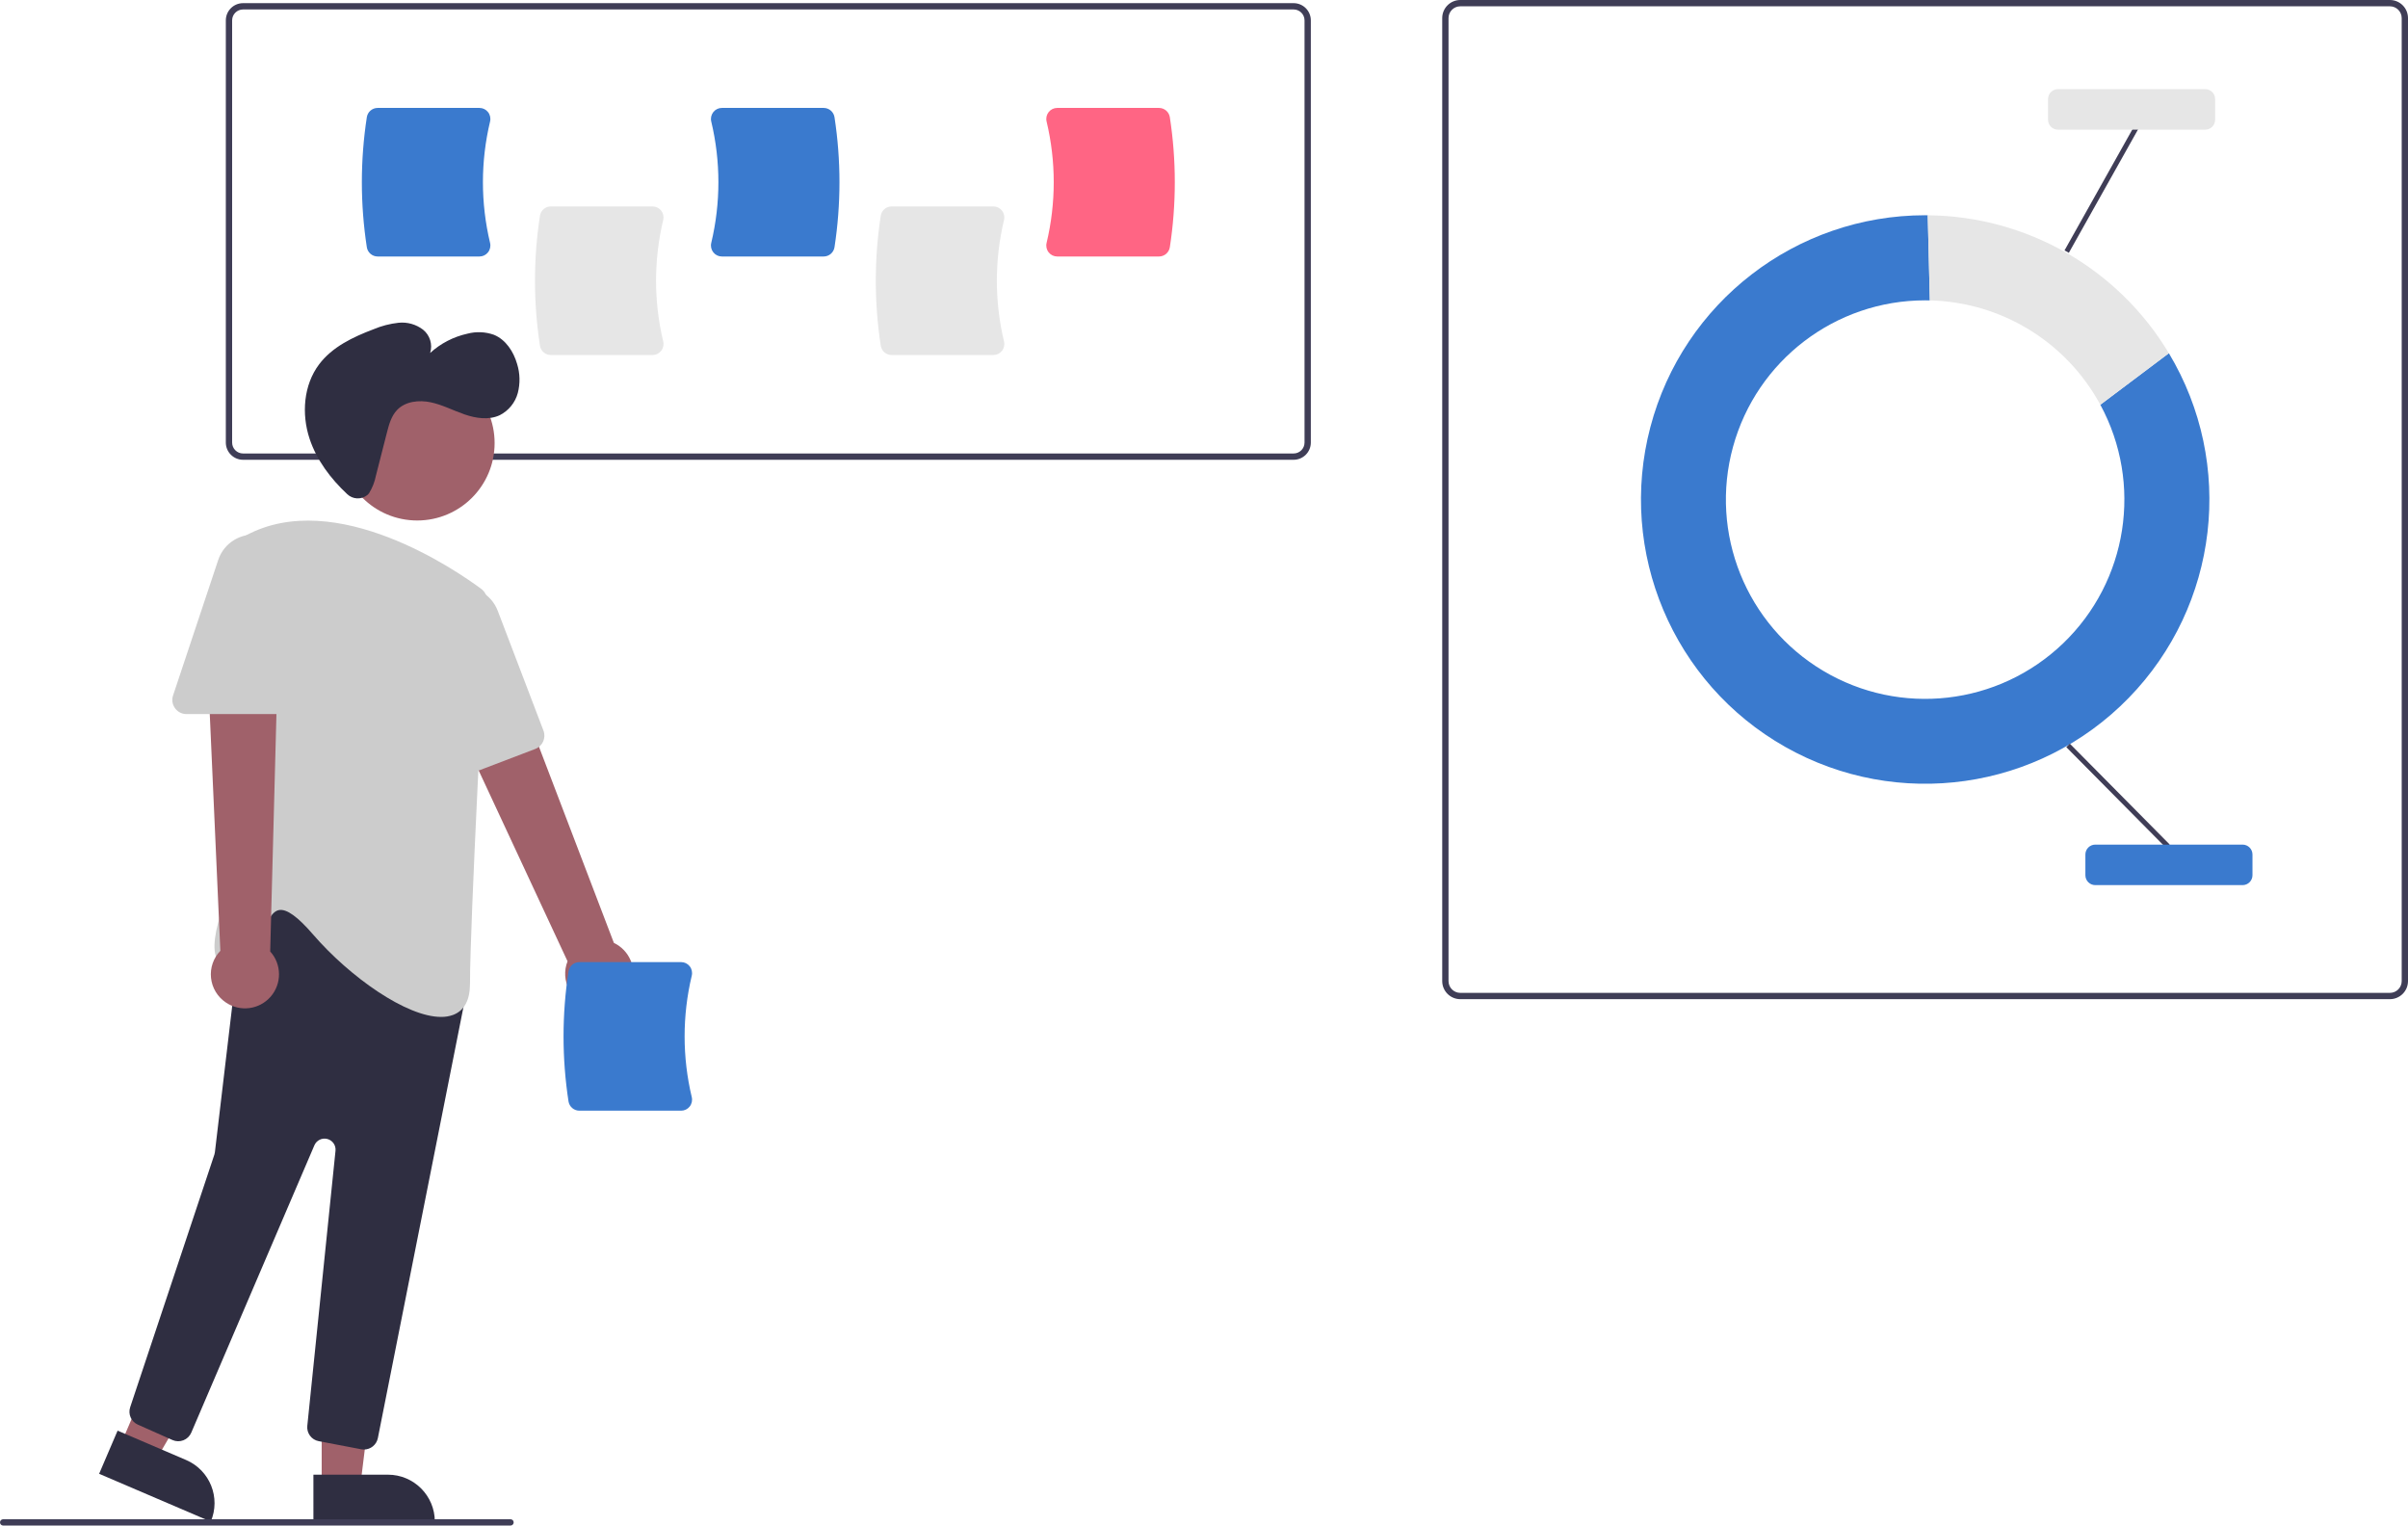
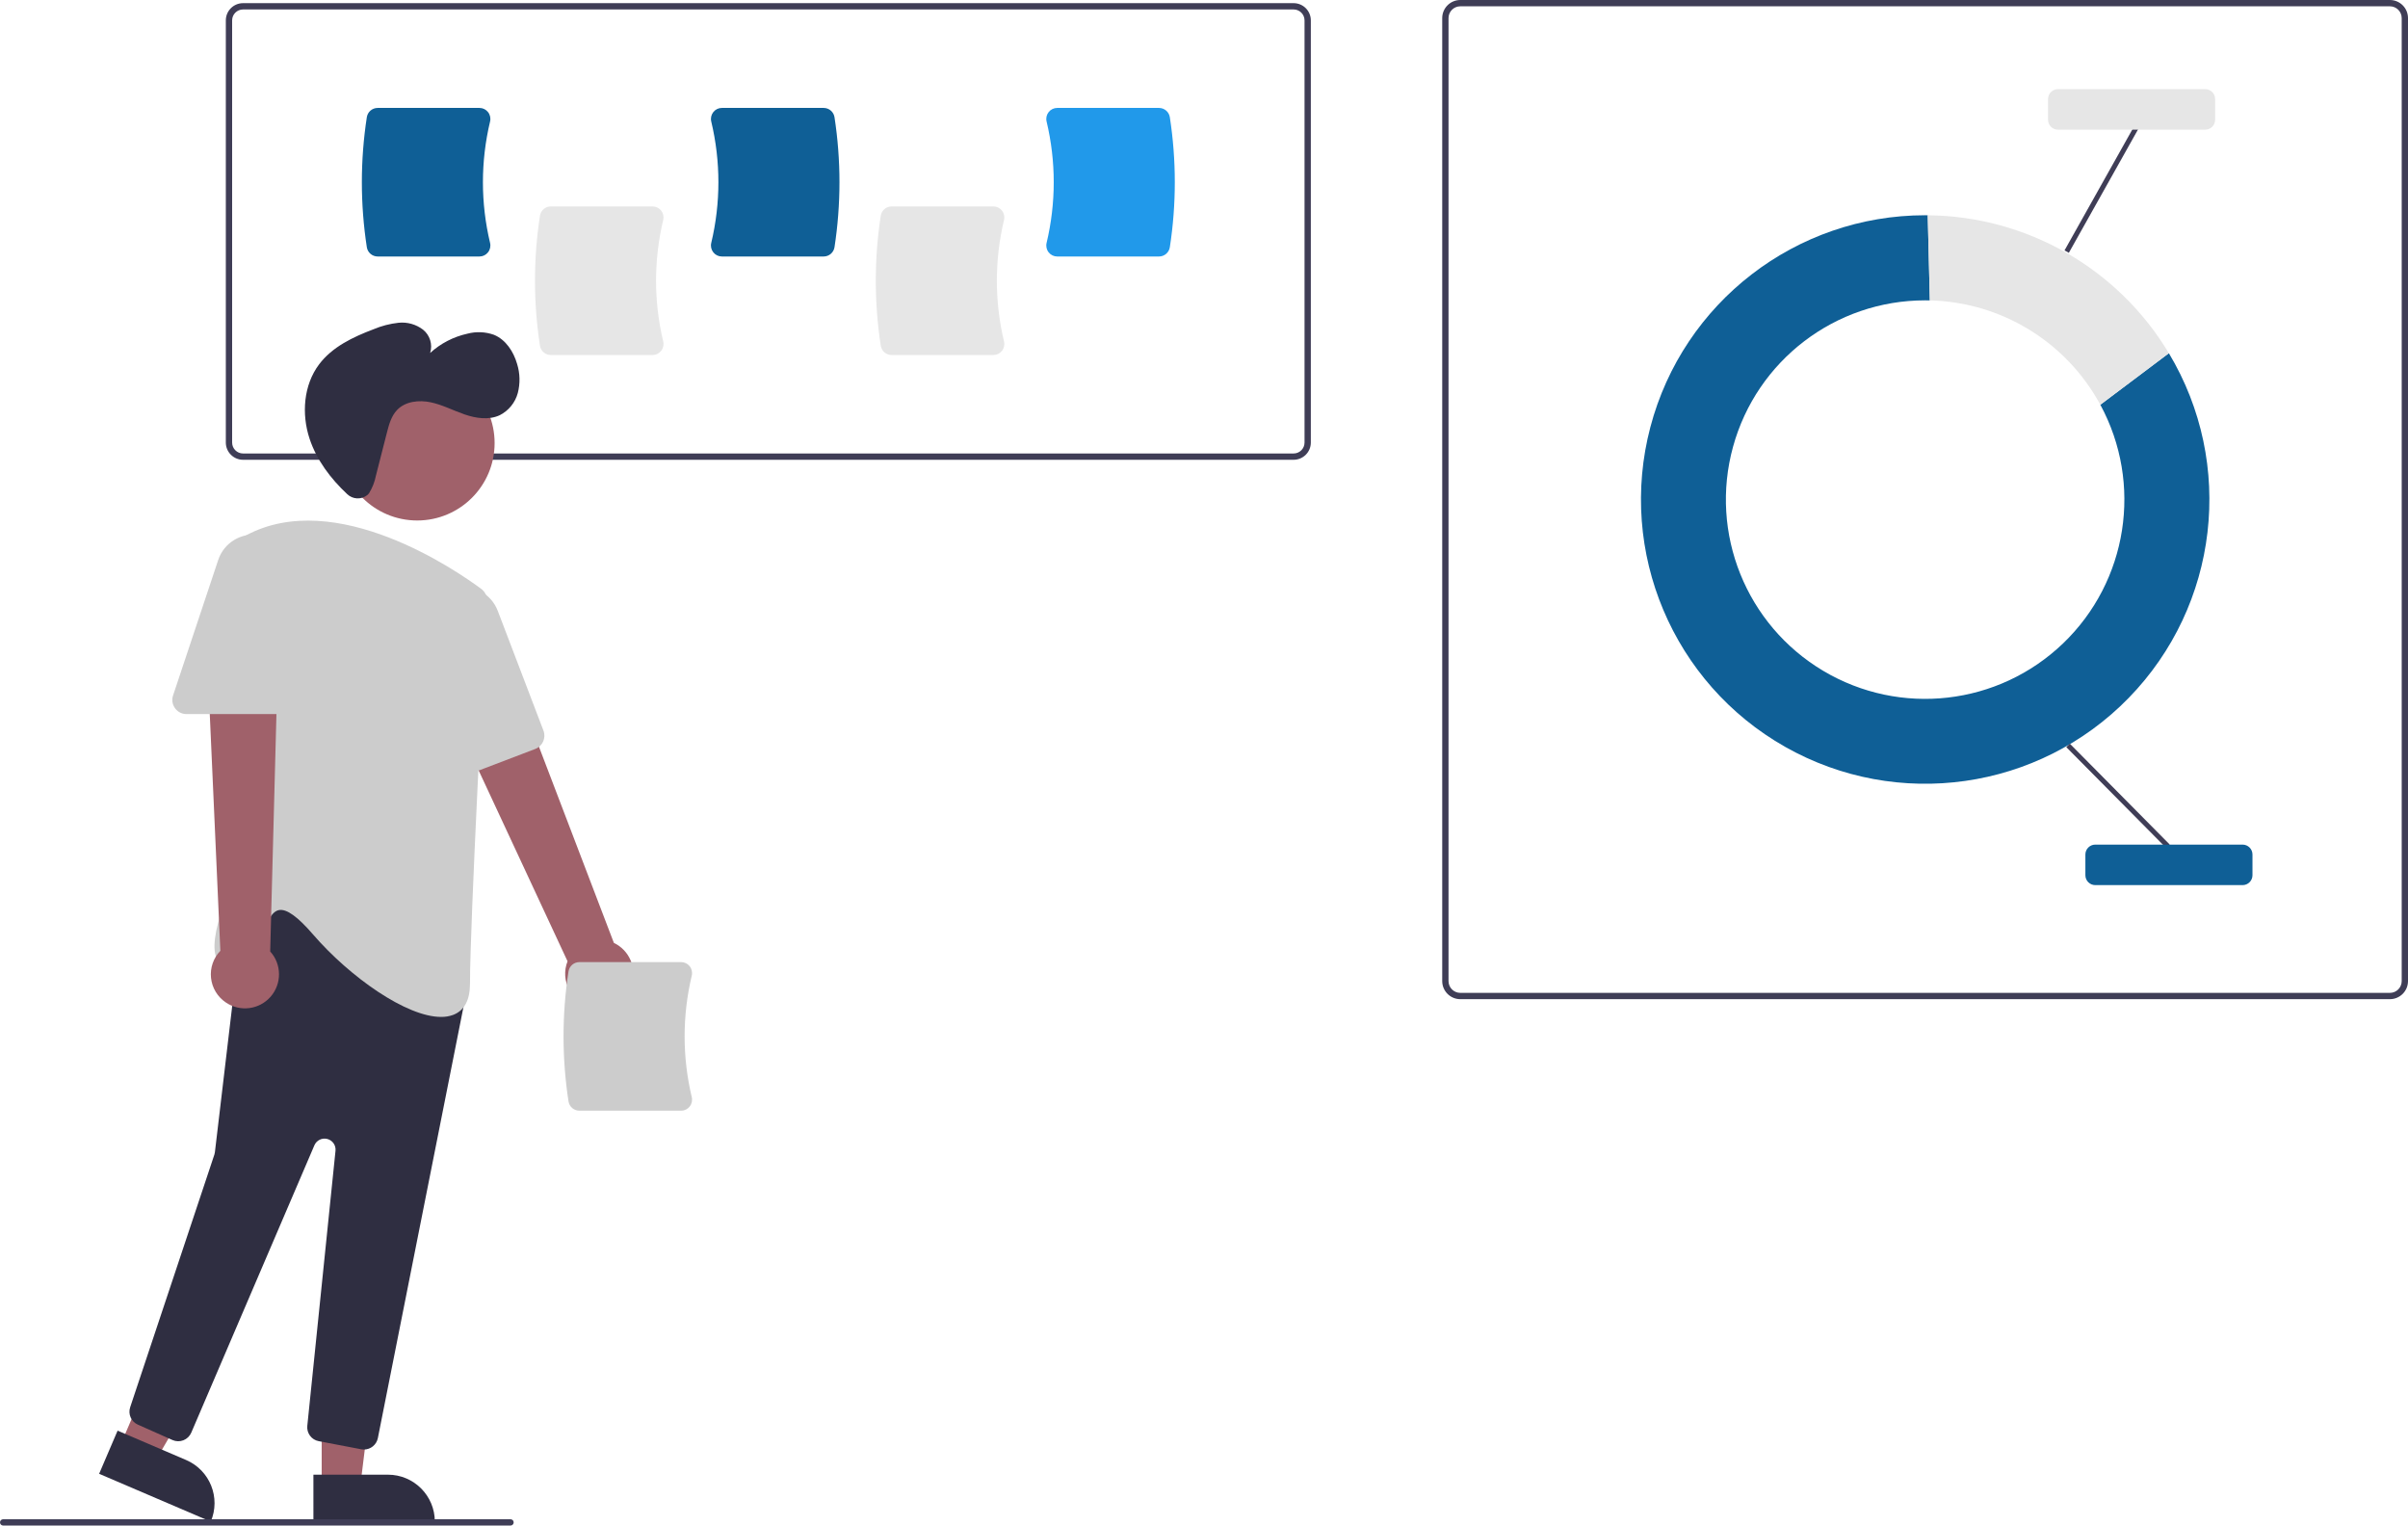
<svg xmlns="http://www.w3.org/2000/svg" id="bd3d7bff-83b6-4602-8d29-a1c6e302fae5" data-name="Layer 1" width="764.114" height="484" viewBox="0 0 764.114 484">
  <path d="M976.321,525H681.329a5.743,5.743,0,0,1-5.736-5.736V213.736A5.743,5.743,0,0,1,681.329,208H976.321a5.743,5.743,0,0,1,5.736,5.736V519.264A5.743,5.743,0,0,1,976.321,525ZM681.329,210a3.741,3.741,0,0,0-3.736,3.736V519.264A3.741,3.741,0,0,0,681.329,523H976.321a3.741,3.741,0,0,0,3.736-3.736V213.736A3.741,3.741,0,0,0,976.321,210Z" transform="translate(-217.9429 -208)" fill="#3f3d56" />
-   <path d="M884.428,336.406a63.221,63.221,0,1,1-55.603-33.119c.501,0,1.001.007,1.5.019l-.668-27.006c-.277-.002-.553-.011-.831-.011a90.184,90.184,0,1,0,77.35,43.772Z" transform="translate(-217.9429 -208)" fill="#3a7ace" />
+   <path d="M884.428,336.406a63.221,63.221,0,1,1-55.603-33.119c.501,0,1.001.007,1.5.019l-.668-27.006c-.277-.002-.553-.011-.831-.011a90.184,90.184,0,1,0,77.35,43.772Z" transform="translate(-217.9429 -208)" fill="#0F5F96" />
  <path d="M884.428,336.406l21.748-16.344a90.156,90.156,0,0,0-76.519-43.762l.668,27.006A63.203,63.203,0,0,1,884.428,336.406Z" transform="translate(-217.9429 -208)" fill="#e6e6e6" />
  <rect x="889.24" y="437.969" width="1.571" height="45.012" transform="translate(-284.2805 551.7276) rotate(-44.73106)" fill="#3f3d56" />
  <rect x="862.252" y="267.418" width="45.012" height="1.571" transform="translate(0.08452 700.6722) rotate(-60.7131)" fill="#3f3d56" />
-   <path d="M929.569,488.815h-46.75a3.138,3.138,0,0,1-3.135-3.134v-6.584a3.138,3.138,0,0,1,3.135-3.134h46.75a3.138,3.138,0,0,1,3.135,3.134v6.584A3.138,3.138,0,0,1,929.569,488.815Z" transform="translate(-217.9429 -208)" fill="#3a7ace" />
+   <path d="M929.569,488.815h-46.75a3.138,3.138,0,0,1-3.135-3.134v-6.584a3.138,3.138,0,0,1,3.135-3.134h46.75a3.138,3.138,0,0,1,3.135,3.134v6.584A3.138,3.138,0,0,1,929.569,488.815Z" transform="translate(-217.9429 -208)" fill="#0F5F96" />
  <path d="M917.718,249.135h-46.751A3.138,3.138,0,0,1,867.833,246.001V239.417a3.138,3.138,0,0,1,3.134-3.134h46.751a3.138,3.138,0,0,1,3.134,3.134V246.001A3.138,3.138,0,0,1,917.718,249.135Z" transform="translate(-217.9429 -208)" fill="#e6e6e6" />
  <path d="M628.437,353.873H295.068a5.471,5.471,0,0,1-5.465-5.465V214.465A5.471,5.471,0,0,1,295.068,209H628.437a5.471,5.471,0,0,1,5.465,5.465V348.408A5.471,5.471,0,0,1,628.437,353.873ZM295.068,211a3.469,3.469,0,0,0-3.465,3.465V348.408a3.469,3.469,0,0,0,3.465,3.465H628.437a3.469,3.469,0,0,0,3.465-3.465V214.465A3.469,3.469,0,0,0,628.437,211Z" transform="translate(-217.9429 -208)" fill="#3f3d56" />
  <path d="M425.02,320.631H392.72a3.485,3.485,0,0,1-3.432-2.921,135.677,135.677,0,0,1,0-41.294,3.485,3.485,0,0,1,3.432-2.921H425.02a3.441,3.441,0,0,1,2.718,1.317,3.5,3.5,0,0,1,.654,3.001,82.894,82.894,0,0,0-0,38.499,3.499,3.499,0,0,1-.654,3.001A3.441,3.441,0,0,1,425.02,320.631Z" transform="translate(-217.9429 -208)" fill="#e6e6e6" />
  <path d="M533.165,320.631H500.865a3.485,3.485,0,0,1-3.432-2.921,135.677,135.677,0,0,1,0-41.294,3.485,3.485,0,0,1,3.432-2.921h32.3a3.44,3.44,0,0,1,2.718,1.317,3.498,3.498,0,0,1,.654,3.001,82.897,82.897,0,0,0,0,38.499,3.498,3.498,0,0,1-.654,3.001A3.44,3.44,0,0,1,533.165,320.631Z" transform="translate(-217.9429 -208)" fill="#e6e6e6" />
-   <path d="M370.081,289.377H337.781a3.485,3.485,0,0,1-3.432-2.921,135.677,135.677,0,0,1,0-41.294,3.485,3.485,0,0,1,3.432-2.921h32.3a3.441,3.441,0,0,1,2.718,1.317,3.5,3.5,0,0,1,.654,3.001,82.888,82.888,0,0,0-0,38.499,3.499,3.499,0,0,1-.654,3.001A3.441,3.441,0,0,1,370.081,289.377Z" transform="translate(-217.9429 -208)" fill="#3a7ace" />
-   <path d="M479.314,289.377h-32.3a3.44,3.44,0,0,1-2.718-1.317,3.498,3.498,0,0,1-.654-3.001,82.894,82.894,0,0,0-0-38.499,3.499,3.499,0,0,1,.654-3.001,3.44,3.44,0,0,1,2.718-1.317h32.3a3.485,3.485,0,0,1,3.432,2.921,135.677,135.677,0,0,1,0,41.294A3.485,3.485,0,0,1,479.314,289.377Z" transform="translate(-217.9429 -208)" fill="#3a7ace" />
-   <path d="M585.724,289.377h-32.3a3.44,3.44,0,0,1-2.718-1.317,3.498,3.498,0,0,1-.654-3.001,82.894,82.894,0,0,0-0-38.499,3.499,3.499,0,0,1,.654-3.001,3.44,3.44,0,0,1,2.718-1.317h32.3a3.485,3.485,0,0,1,3.432,2.921,135.693,135.693,0,0,1,0,41.294A3.485,3.485,0,0,1,585.724,289.377Z" transform="translate(-217.9429 -208)" fill="#ff6584" />
+   <path d="M370.081,289.377H337.781a3.485,3.485,0,0,1-3.432-2.921,135.677,135.677,0,0,1,0-41.294,3.485,3.485,0,0,1,3.432-2.921h32.3a3.441,3.441,0,0,1,2.718,1.317,3.5,3.5,0,0,1,.654,3.001,82.888,82.888,0,0,0-0,38.499,3.499,3.499,0,0,1-.654,3.001A3.441,3.441,0,0,1,370.081,289.377Z" transform="translate(-217.9429 -208)" fill="#0F5F96" />
+   <path d="M479.314,289.377h-32.3a3.44,3.44,0,0,1-2.718-1.317,3.498,3.498,0,0,1-.654-3.001,82.894,82.894,0,0,0-0-38.499,3.499,3.499,0,0,1,.654-3.001,3.44,3.44,0,0,1,2.718-1.317h32.3a3.485,3.485,0,0,1,3.432,2.921,135.677,135.677,0,0,1,0,41.294A3.485,3.485,0,0,1,479.314,289.377Z" transform="translate(-217.9429 -208)" fill="#0F5F96" />
+   <path d="M585.724,289.377h-32.3a3.44,3.44,0,0,1-2.718-1.317,3.498,3.498,0,0,1-.654-3.001,82.894,82.894,0,0,0-0-38.499,3.499,3.499,0,0,1,.654-3.001,3.44,3.44,0,0,1,2.718-1.317h32.3a3.485,3.485,0,0,1,3.432,2.921,135.693,135.693,0,0,1,0,41.294A3.485,3.485,0,0,1,585.724,289.377Z" transform="translate(-217.9429 -208)" fill="#2199EA" />
  <path d="M405.88,527.466a10.743,10.743,0,0,1-7.842-14.486l-44.335-95.191,22.491-6.321,36.547,95.674a10.801,10.801,0,0,1-6.861,20.325Z" transform="translate(-217.9429 -208)" fill="#a0616a" />
  <polygon points="102.079 471.364 114.339 471.364 120.171 424.076 102.077 424.076 102.079 471.364" fill="#a0616a" />
  <path d="M317.395,675.861H355.925a0,0,0,0,1,0,0v14.887a0,0,0,0,1,0,0H332.282a14.887,14.887,0,0,1-14.887-14.887v0A0,0,0,0,1,317.395,675.861Z" transform="translate(455.4086 1158.593) rotate(179.9974)" fill="#2f2e41" />
  <polygon points="38.354 458.148 49.623 462.975 73.605 421.804 56.972 414.68 38.354 458.148" fill="#a0616a" />
  <path d="M250.774,668.878H289.305a0,0,0,0,1,0,0v14.887a0,0,0,0,1,0,0H265.661a14.887,14.887,0,0,1-14.887-14.887v0A0,0,0,0,1,250.774,668.878Z" transform="translate(34.04329 1196.336) rotate(-156.8138)" fill="#2f2e41" />
  <circle cx="132.39" cy="140.57" r="24.561" fill="#a0616a" />
  <path d="M332.589,667.803l-13.496-2.571a4.474,4.474,0,0,1-3.635-4.879l8.949-87.259a3.5,3.5,0,0,0-6.699-1.735l-39.071,91.167a4.5,4.5,0,0,1-5.964,2.339l-10.977-4.879a4.482,4.482,0,0,1-2.442-5.535l26.722-80.167a3.499,3.499,0,0,0,.155-.694l8.674-73.247a4.5,4.5,0,0,1,2.775-3.641l27.388-11.126a4.501,4.501,0,0,1,4.833.944l34.57,33.661a4.482,4.482,0,0,1,1.275,4.101L337.845,664.259a4.517,4.517,0,0,1-4.417,3.623A4.47,4.47,0,0,1,332.589,667.803Z" transform="translate(-217.9429 -208)" fill="#2f2e41" />
  <path d="M317.203,504.381c-4.785-5.54-8.277-8.055-10.665-7.658-2.37.383-3.737,3.693-5.184,7.198-1.976,4.784-4.215,10.207-9.734,10.631a4.647,4.647,0,0,1-4.562-1.87c-4.342-6.457,6.072-27.824,7.023-29.744L293.593,381.877a4.489,4.489,0,0,1,2.353-3.985c28.617-15.432,67.257,11.406,74.712,16.944h0a4.488,4.488,0,0,1,1.811,3.849c-.9,16.926-5.387,102.32-5.387,121.369,0,5.273-1.819,8.624-5.406,9.958a10.781,10.781,0,0,1-3.774.619C346.955,530.631,329.028,518.072,317.203,504.381Z" transform="translate(-217.9429 -208)" fill="#ccc" />
  <path d="M357.139,455.309a4.45,4.45,0,0,1-2.023-3.566l-1.938-45.266a11.747,11.747,0,0,1,22.712-4.691l14.507,38.017a4.505,4.505,0,0,1-2.6,5.809L361.216,455.754a4.455,4.455,0,0,1-4.077-.445Z" transform="translate(-217.9429 -208)" fill="#ccc" />
  <path d="M289.592,526.037a10.743,10.743,0,0,1-1.726-16.382l-4.69-104.904,23.202,2.732-2.693,102.381a10.801,10.801,0,0,1-14.092,16.173Z" transform="translate(-217.9429 -208)" fill="#a0616a" />
  <path d="M273.481,432.685a4.451,4.451,0,0,1-.619-4.054l14.328-42.982a11.747,11.747,0,0,1,22.892,3.715v40.69a4.505,4.505,0,0,1-4.5,4.5H277.131A4.453,4.453,0,0,1,273.481,432.685Z" transform="translate(-217.9429 -208)" fill="#ccc" />
  <path d="M334.472,365.089a4.853,4.853,0,0,1-6.351-.317c-5.264-4.92-9.706-10.804-11.955-17.618-2.576-7.808-1.918-16.953,3.015-23.53,4.171-5.56,10.772-8.701,17.274-11.157a28.271,28.271,0,0,1,7.96-2.067,10.937,10.937,0,0,1,7.754,2.177,6.868,6.868,0,0,1,2.275,7.397,25.847,25.847,0,0,1,11.801-6.105,14.267,14.267,0,0,1,8.44.35c3.771,1.551,6.22,5.339,7.349,9.256a16.724,16.724,0,0,1,.218,9.209,11.146,11.146,0,0,1-5.706,7.032c-3.45,1.625-7.544,1.012-11.152-.225s-7.028-3.063-10.759-3.853-8.039-.329-10.679,2.423c-1.859,1.938-2.591,4.664-3.256,7.266l-3.459,13.534a16.88,16.88,0,0,1-2.157,5.574A3.333,3.333,0,0,1,334.472,365.089Z" transform="translate(-217.9429 -208)" fill="#2f2e41" />
-   <path d="M434.081,560.377h-32.3a3.485,3.485,0,0,1-3.432-2.921,135.677,135.677,0,0,1,0-41.294,3.485,3.485,0,0,1,3.432-2.921h32.3a3.44,3.44,0,0,1,2.718,1.317,3.499,3.499,0,0,1,.654,3.001,82.897,82.897,0,0,0,0,38.499,3.499,3.499,0,0,1-.654,3.001A3.44,3.44,0,0,1,434.081,560.377Z" transform="translate(-217.9429 -208)" fill="#3a7ace" />
+   <path d="M434.081,560.377h-32.3a3.485,3.485,0,0,1-3.432-2.921,135.677,135.677,0,0,1,0-41.294,3.485,3.485,0,0,1,3.432-2.921h32.3a3.44,3.44,0,0,1,2.718,1.317,3.499,3.499,0,0,1,.654,3.001,82.897,82.897,0,0,0,0,38.499,3.499,3.499,0,0,1-.654,3.001A3.44,3.44,0,0,1,434.081,560.377Z" transform="translate(-217.9429 -208)" fill="#ccc" />
  <path d="M379.943,692h-161a1,1,0,0,1,0-2h161a1,1,0,0,1,0,2Z" transform="translate(-217.9429 -208)" fill="#3f3d56" />
</svg>
